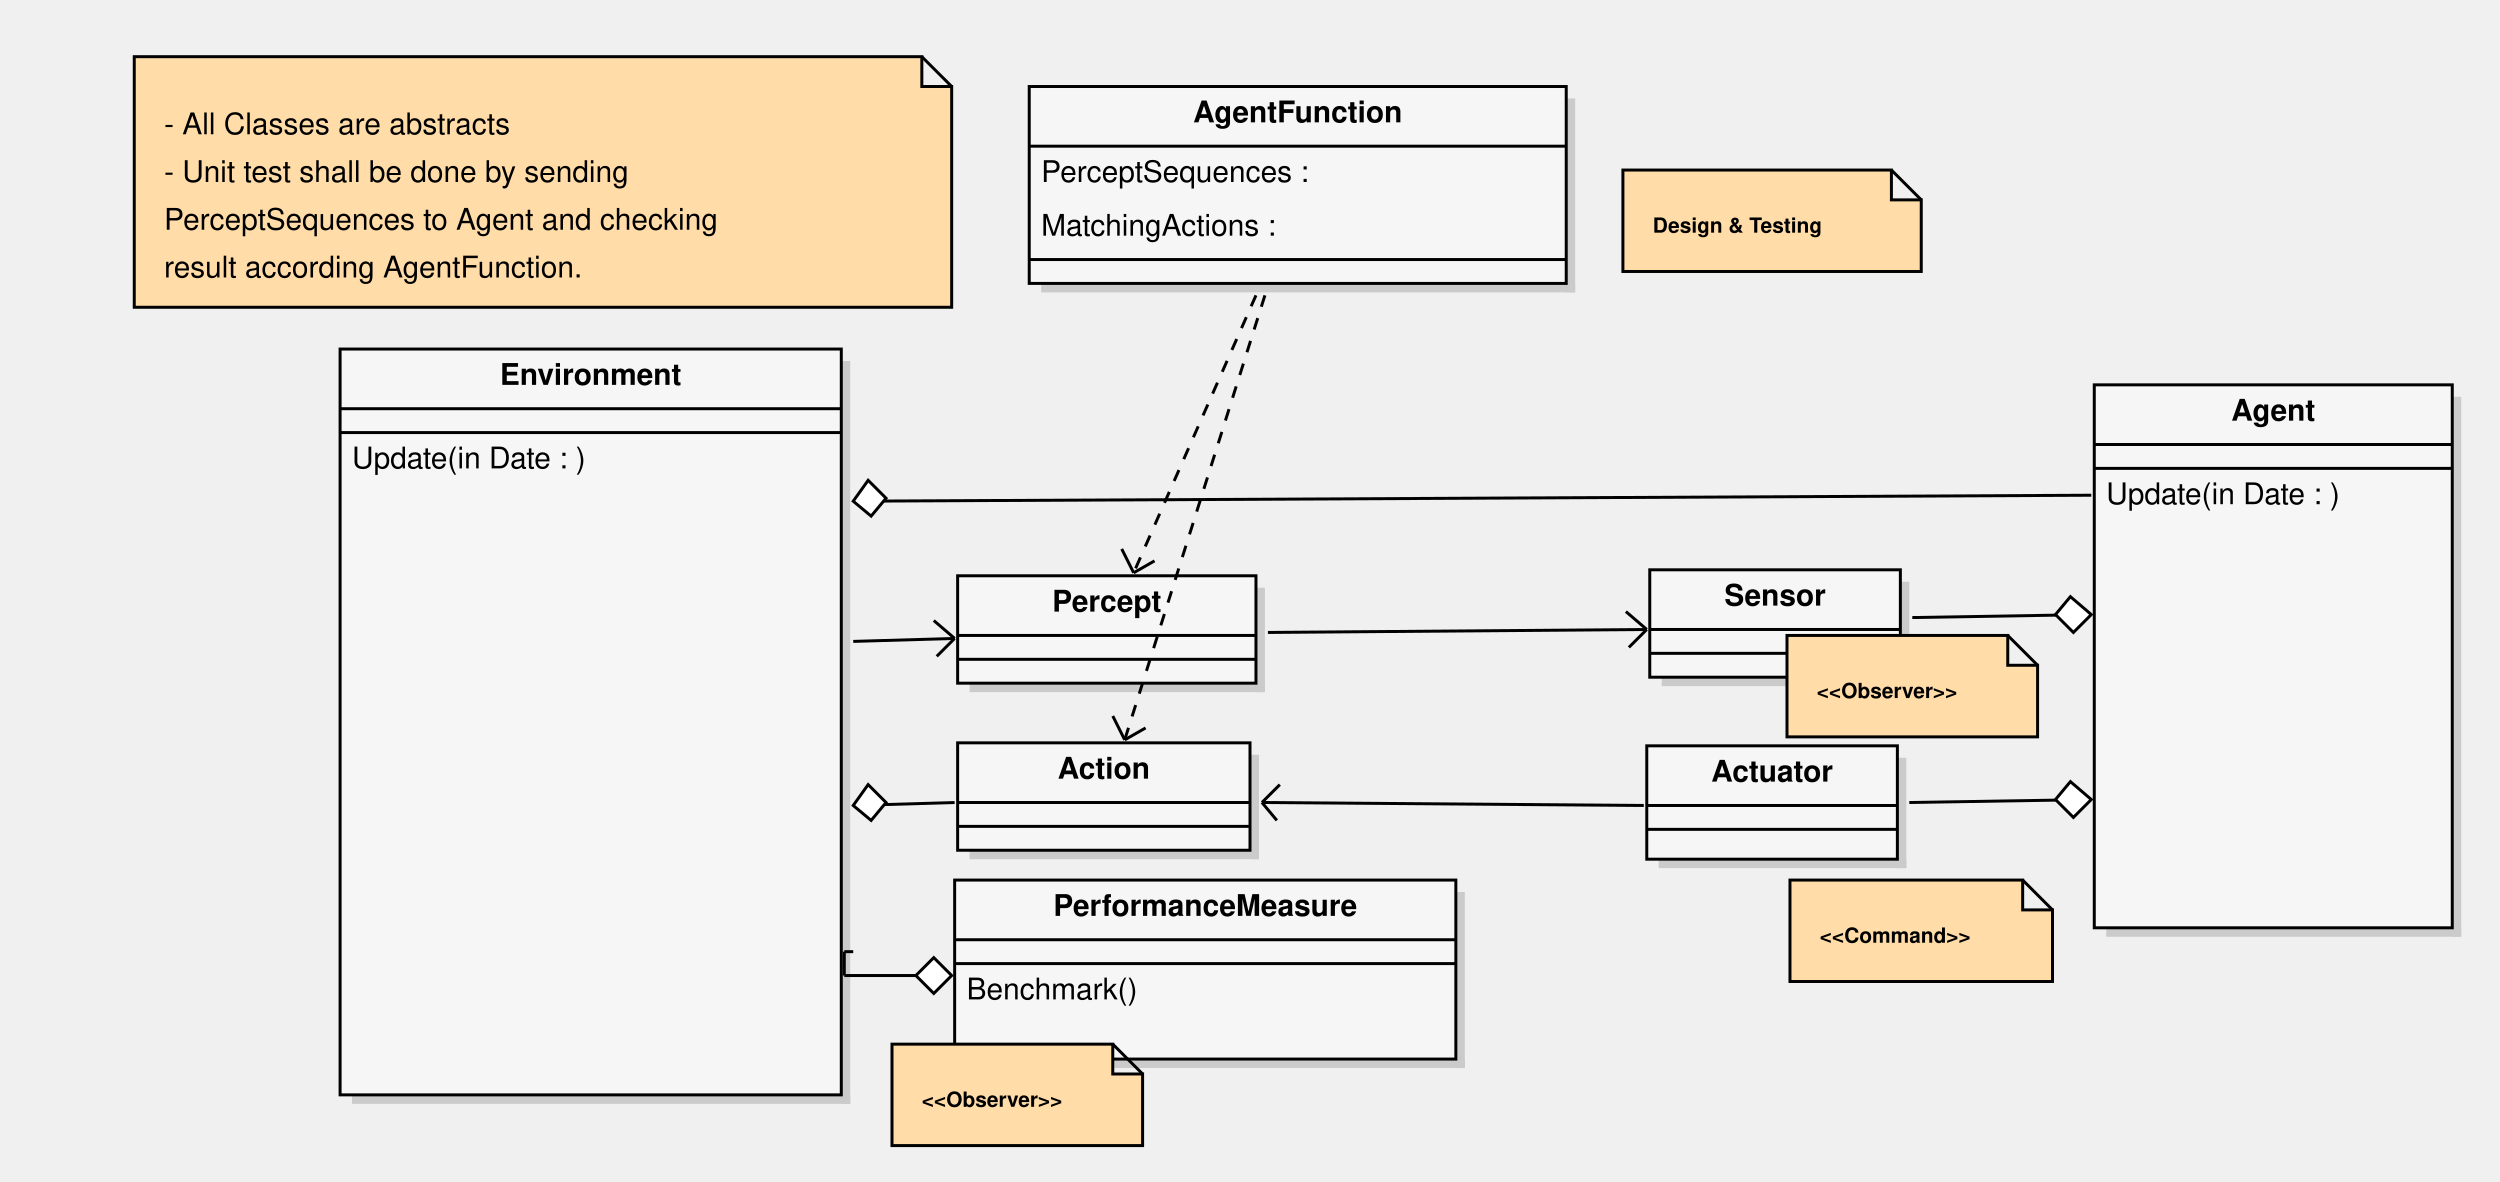
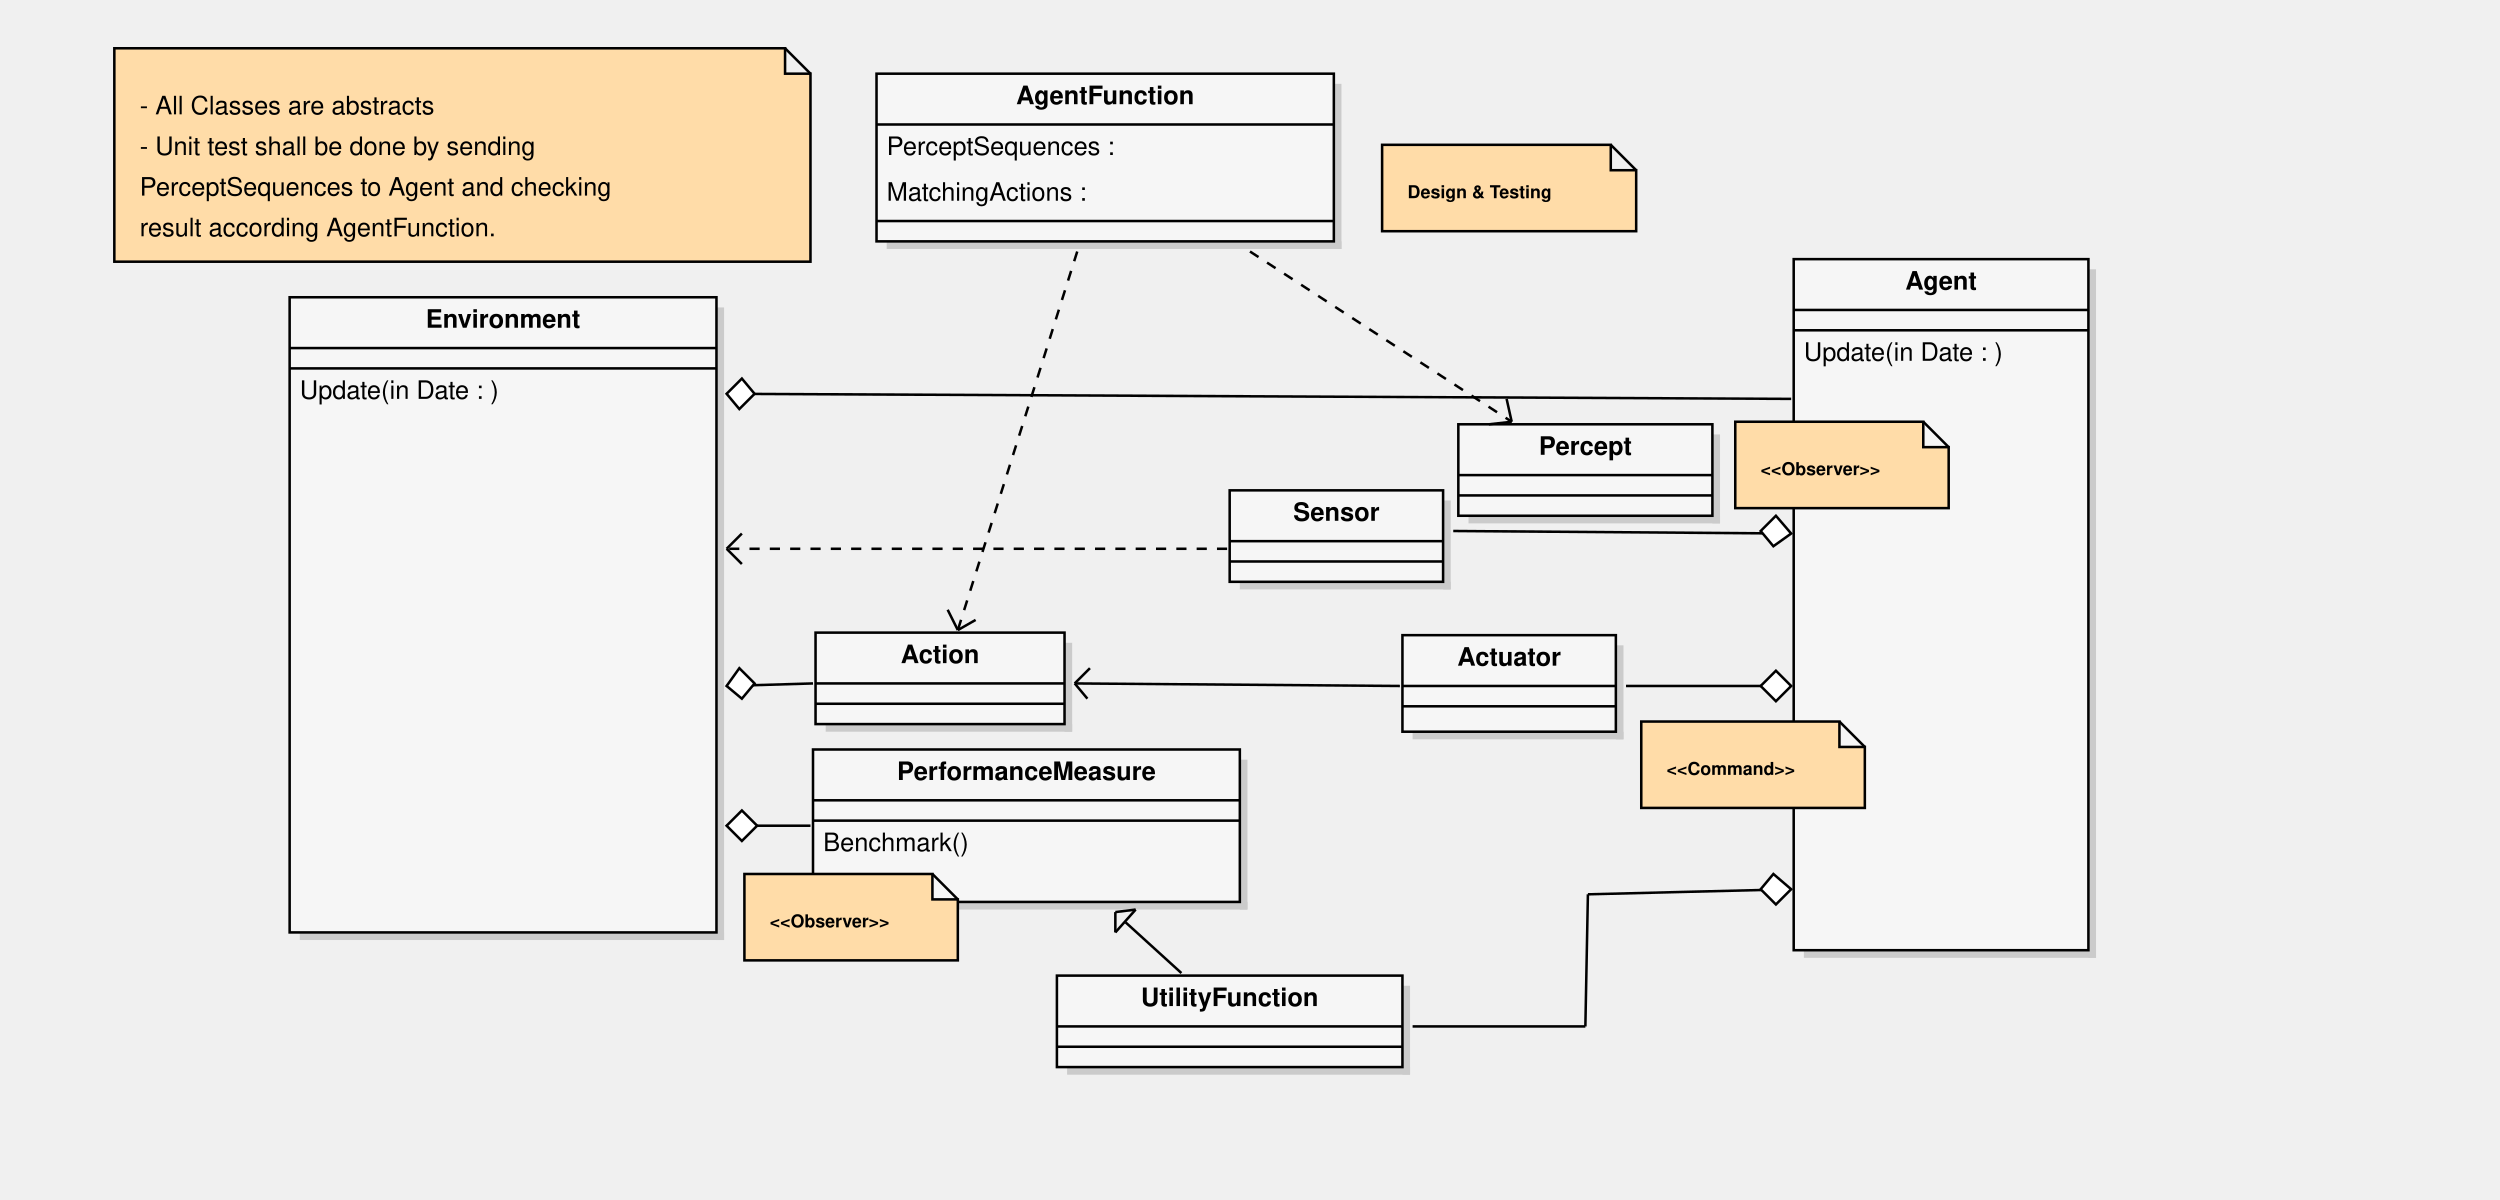
- <svg xmlns="http://www.w3.org/2000/svg" width="838" height="396" version="1.1">
+ <svg xmlns="http://www.w3.org/2000/svg" width="984" height="472" version="1.1">
  <g>
-     <rect fill="#cbcbcb" stroke="none" stroke-opacity="1" x="822" y="133" width="3" height="181" />
-     <rect fill="#cbcbcb" stroke="none" stroke-opacity="1" x="706" y="311" width="119" height="3" />
-     <rect fill="#f6f6f6" stroke="black" stroke-width="1" stroke-opacity="1" x="702" y="129" width="120" height="182" />
-     <text font-family="Helvetica" font-size="10" fill="#000000" xml:space="preserve" font-weight="bold" text-anchor="middle" x="762" y="141">Agent</text>
-     <line stroke="black" stroke-opacity="1" x1="702" y1="149" x2="822" y2="149" />
-     <line stroke="black" stroke-opacity="1" x1="702" y1="157" x2="822" y2="157" />
-     <text font-family="Helvetica" font-size="10" fill="#000000" xml:space="preserve" x="706" y="169">Update(in Date : )</text>
+     <rect fill="#cbcbcb" stroke="none" stroke-opacity="1" x="822" y="106" width="3" height="271" />
+     <rect fill="#cbcbcb" stroke="none" stroke-opacity="1" x="710" y="374" width="115" height="3" />
+     <rect fill="#f6f6f6" stroke="black" stroke-width="1" stroke-opacity="1" x="706" y="102" width="116" height="272" />
+     <text font-family="Helvetica" font-size="10" fill="#000000" xml:space="preserve" font-weight="bold" text-anchor="middle" x="764" y="114">Agent</text>
+     <line stroke="black" stroke-opacity="1" x1="706" y1="122" x2="822" y2="122" />
+     <line stroke="black" stroke-opacity="1" x1="706" y1="130" x2="822" y2="130" />
+     <text font-family="Helvetica" font-size="10" fill="#000000" xml:space="preserve" x="710" y="142">Update(in Date : )</text>
  </g>
  <g>
-     <polygon fill="#ffdca8" stroke="black" stroke-opacity="1" points="600,295 678,295 678,305 688,305 688,329 600,329 600,295" />
-     <line stroke="black" stroke-opacity="1" x1="678" y1="295" x2="688" y2="305" />
-     <text font-family="Helvetica" font-size="7" fill="#000000" xml:space="preserve" font-weight="bold" x="610" y="316">&lt;&lt;Command&gt;&gt;</text>
+     <rect fill="#cbcbcb" stroke="none" stroke-opacity="1" x="552" y="388" width="3" height="35" />
+     <rect fill="#cbcbcb" stroke="none" stroke-opacity="1" x="420" y="420" width="135" height="3" />
+     <rect fill="#f6f6f6" stroke="black" stroke-width="1" stroke-opacity="1" x="416" y="384" width="136" height="36" />
+     <text font-family="Helvetica" font-size="10" fill="#000000" xml:space="preserve" font-weight="bold" text-anchor="middle" x="484" y="396">UtilityFunction</text>
+     <line stroke="black" stroke-opacity="1" x1="416" y1="404" x2="552" y2="404" />
+     <line stroke="black" stroke-opacity="1" x1="416" y1="412" x2="552" y2="412" />
+   </g>
+   <g>
+     <polygon fill="#ffdca8" stroke="black" stroke-opacity="1" points="646,284 724,284 724,294 734,294 734,318 646,318 646,284" />
+     <line stroke="black" stroke-opacity="1" x1="724" y1="284" x2="734" y2="294" />
+     <text font-family="Helvetica" font-size="7" fill="#000000" xml:space="preserve" font-weight="bold" x="656" y="305">&lt;&lt;Command&gt;&gt;</text>
  </g>
  <g>
    <polygon fill="#ffdca8" stroke="black" stroke-opacity="1" points="45,19 309,19 309,29 319,29 319,103 45,103 45,19" />
    <line stroke="black" stroke-opacity="1" x1="309" y1="19" x2="319" y2="29" />
    <text font-family="Helvetica" font-size="10" fill="#000000" xml:space="preserve" x="55" y="45">- All Classes are abstracts</text>
    <text font-family="Helvetica" font-size="10" fill="#000000" xml:space="preserve" x="55" y="61">- Unit test shall be done by sending</text>
    <text font-family="Helvetica" font-size="10" fill="#000000" xml:space="preserve" x="55" y="77">PerceptSequences to Agent and checking</text>
    <text font-family="Helvetica" font-size="10" fill="#000000" xml:space="preserve" x="55" y="93">result according AgentFunction.</text>
  </g>
  <g>
    <polygon fill="#ffdca8" stroke="black" stroke-opacity="1" points="544,57 634,57 634,67 644,67 644,91 544,91 544,57" />
    <line stroke="black" stroke-opacity="1" x1="634" y1="57" x2="644" y2="67" />
    <text font-family="Helvetica" font-size="7" fill="#000000" xml:space="preserve" font-weight="bold" x="554" y="78">Design &amp; Testing</text>
  </g>
  <g>
    <rect fill="#cbcbcb" stroke="none" stroke-opacity="1" x="282" y="121" width="3" height="249" />
    <rect fill="#cbcbcb" stroke="none" stroke-opacity="1" x="118" y="367" width="167" height="3" />
    <rect fill="#f6f6f6" stroke="black" stroke-width="1" stroke-opacity="1" x="114" y="117" width="168" height="250" />
    <text font-family="Helvetica" font-size="10" fill="#000000" xml:space="preserve" font-weight="bold" text-anchor="middle" x="198" y="129">Environment</text>
    <line stroke="black" stroke-opacity="1" x1="114" y1="137" x2="282" y2="137" />
    <line stroke="black" stroke-opacity="1" x1="114" y1="145" x2="282" y2="145" />
    <text font-family="Helvetica" font-size="10" fill="#000000" xml:space="preserve" x="118" y="157">Update(in Date : )</text>
  </g>
  <g>
-     <rect fill="#cbcbcb" stroke="none" stroke-opacity="1" x="637" y="195" width="3" height="35" />
-     <rect fill="#cbcbcb" stroke="none" stroke-opacity="1" x="557" y="227" width="83" height="3" />
-     <rect fill="#f6f6f6" stroke="black" stroke-width="1" stroke-opacity="1" x="553" y="191" width="84" height="36" />
-     <text font-family="Helvetica" font-size="10" fill="#000000" xml:space="preserve" font-weight="bold" text-anchor="middle" x="595" y="203">Sensor</text>
-     <line stroke="black" stroke-opacity="1" x1="553" y1="211" x2="637" y2="211" />
-     <line stroke="black" stroke-opacity="1" x1="553" y1="219" x2="637" y2="219" />
+     <rect fill="#cbcbcb" stroke="none" stroke-opacity="1" x="568" y="197" width="3" height="35" />
+     <rect fill="#cbcbcb" stroke="none" stroke-opacity="1" x="488" y="229" width="83" height="3" />
+     <rect fill="#f6f6f6" stroke="black" stroke-width="1" stroke-opacity="1" x="484" y="193" width="84" height="36" />
+     <text font-family="Helvetica" font-size="10" fill="#000000" xml:space="preserve" font-weight="bold" text-anchor="middle" x="526" y="205">Sensor</text>
+     <line stroke="black" stroke-opacity="1" x1="484" y1="213" x2="568" y2="213" />
+     <line stroke="black" stroke-opacity="1" x1="484" y1="221" x2="568" y2="221" />
  </g>
  <g>
    <rect fill="#cbcbcb" stroke="none" stroke-opacity="1" x="636" y="254" width="3" height="37" />
    <rect fill="#cbcbcb" stroke="none" stroke-opacity="1" x="556" y="288" width="83" height="3" />
    <rect fill="#f6f6f6" stroke="black" stroke-width="1" stroke-opacity="1" x="552" y="250" width="84" height="38" />
    <text font-family="Helvetica" font-size="10" fill="#000000" xml:space="preserve" font-weight="bold" text-anchor="middle" x="594" y="262">Actuator</text>
    <line stroke="black" stroke-opacity="1" x1="552" y1="270" x2="636" y2="270" />
    <line stroke="black" stroke-opacity="1" x1="552" y1="278" x2="636" y2="278" />
  </g>
  <g>
-     <rect fill="#cbcbcb" stroke="none" stroke-opacity="1" x="421" y="197" width="3" height="35" />
-     <rect fill="#cbcbcb" stroke="none" stroke-opacity="1" x="325" y="229" width="99" height="3" />
-     <rect fill="#f6f6f6" stroke="black" stroke-width="1" stroke-opacity="1" x="321" y="193" width="100" height="36" />
-     <text font-family="Helvetica" font-size="10" fill="#000000" xml:space="preserve" font-weight="bold" text-anchor="middle" x="371" y="205">Percept</text>
-     <line stroke="black" stroke-opacity="1" x1="321" y1="213" x2="421" y2="213" />
-     <line stroke="black" stroke-opacity="1" x1="321" y1="221" x2="421" y2="221" />
+     <rect fill="#cbcbcb" stroke="none" stroke-opacity="1" x="674" y="171" width="3" height="35" />
+     <rect fill="#cbcbcb" stroke="none" stroke-opacity="1" x="578" y="203" width="99" height="3" />
+     <rect fill="#f6f6f6" stroke="black" stroke-width="1" stroke-opacity="1" x="574" y="167" width="100" height="36" />
+     <text font-family="Helvetica" font-size="10" fill="#000000" xml:space="preserve" font-weight="bold" text-anchor="middle" x="624" y="179">Percept</text>
+     <line stroke="black" stroke-opacity="1" x1="574" y1="187" x2="674" y2="187" />
+     <line stroke="black" stroke-opacity="1" x1="574" y1="195" x2="674" y2="195" />
  </g>
  <g>
    <rect fill="#cbcbcb" stroke="none" stroke-opacity="1" x="525" y="33" width="3" height="65" />
    <rect fill="#cbcbcb" stroke="none" stroke-opacity="1" x="349" y="95" width="179" height="3" />
    <rect fill="#f6f6f6" stroke="black" stroke-width="1" stroke-opacity="1" x="345" y="29" width="180" height="66" />
    <text font-family="Helvetica" font-size="10" fill="#000000" xml:space="preserve" font-weight="bold" text-anchor="middle" x="435" y="41">AgentFunction</text>
    <line stroke="black" stroke-opacity="1" x1="345" y1="49" x2="525" y2="49" />
    <text font-family="Helvetica" font-size="10" fill="#000000" xml:space="preserve" x="349" y="61">PerceptSequences : </text>
    <text font-family="Helvetica" font-size="10" fill="#000000" xml:space="preserve" x="349" y="79">MatchingActions : </text>
    <line stroke="black" stroke-opacity="1" x1="345" y1="87" x2="525" y2="87" />
  </g>
  <g>
    <rect fill="#cbcbcb" stroke="none" stroke-opacity="1" x="488" y="299" width="3" height="59" />
    <rect fill="#cbcbcb" stroke="none" stroke-opacity="1" x="324" y="355" width="167" height="3" />
    <rect fill="#f6f6f6" stroke="black" stroke-width="1" stroke-opacity="1" x="320" y="295" width="168" height="60" />
    <text font-family="Helvetica" font-size="10" fill="#000000" xml:space="preserve" font-weight="bold" text-anchor="middle" x="404" y="307">PerformanceMeasure</text>
    <line stroke="black" stroke-opacity="1" x1="320" y1="315" x2="488" y2="315" />
    <line stroke="black" stroke-opacity="1" x1="320" y1="323" x2="488" y2="323" />
    <text font-family="Helvetica" font-size="10" fill="#000000" xml:space="preserve" x="324" y="335">Benchmark()</text>
  </g>
  <g>
-     <line stroke="black" stroke-opacity="1" x1="701" y1="206" x2="641" y2="207" />
-     <polygon fill="#ffffff" stroke="black" stroke-opacity="1" points="701,206 695,212 689,206 694,200" />
+     <line stroke="black" stroke-opacity="1" x1="286" y1="155" x2="705" y2="157" />
+     <polygon fill="#ffffff" stroke="black" stroke-opacity="1" points="286,155 292,149 297,155 291,161" />
  </g>
  <g>
-     <line stroke="black" stroke-opacity="1" x1="286" y1="168" x2="701" y2="166" />
-     <polygon fill="#ffffff" stroke="black" stroke-opacity="1" points="286,168 291,161 297,167 292,173" />
+     <line stroke="black" stroke-opacity="1" x1="705" y1="270" x2="640" y2="270" />
+     <polygon fill="#ffffff" stroke="black" stroke-opacity="1" points="705,270 699,276 693,270 699,264" />
  </g>
  <g>
-     <line stroke="black" stroke-opacity="1" x1="701" y1="268" x2="640" y2="269" />
-     <polygon fill="#ffffff" stroke="black" stroke-opacity="1" points="701,268 695,274 689,268 694,262" />
+     <line stroke="black" stroke-opacity="1" x1="705" y1="210" x2="572" y2="209" />
+     <polygon fill="#ffffff" stroke="black" stroke-opacity="1" points="705,210 698,215 693,209 699,203" />
  </g>
  <g>
-     <line stroke="black" stroke-opacity="1" x1="552" y1="211" x2="545" y2="205" />
-     <line stroke="black" stroke-opacity="1" x1="552" y1="211" x2="546" y2="217" />
-     <line stroke="black" stroke-opacity="1" x1="425" y1="212" x2="552" y2="211" />
+     <line stroke="black" stroke-opacity="1" x1="286" y1="216" x2="292" y2="222" />
+     <line stroke="black" stroke-opacity="1" x1="286" y1="216" x2="292" y2="210" />
+     <line stroke-dasharray="4,4" stroke="black" stroke-opacity="1" x1="483" y1="216" x2="286" y2="216" />
  </g>
  <g>
-     <line stroke="black" stroke-opacity="1" x1="320" y1="214" x2="313" y2="208" />
-     <line stroke="black" stroke-opacity="1" x1="320" y1="214" x2="314" y2="220" />
-     <line stroke="black" stroke-opacity="1" x1="286" y1="215" x2="320" y2="214" />
+     <line stroke="black" stroke-opacity="1" x1="286" y1="325" x2="319" y2="325" />
+     <polygon fill="#ffffff" stroke="black" stroke-opacity="1" points="286,325 292,319 298,325 292,331" />
  </g>
  <g>
-     <line stroke="black" stroke-opacity="1" x1="319" y1="327" x2="283" y2="327" />
-     <polygon fill="#ffffff" stroke="black" stroke-opacity="1" points="319,327 313,333 307,327 313,321" />
+     <line stroke="black" stroke-opacity="1" x1="705" y1="350" x2="625" y2="352" />
+     <polygon fill="#ffffff" stroke="black" stroke-opacity="1" points="705,350 699,356 693,350 698,344" />
  </g>
  <g>
-     <line stroke="black" stroke-opacity="1" x1="283" y1="327" x2="283" y2="319" />
+     <line stroke="#000000" stroke-opacity="1" x1="465" y1="383" x2="443" y2="363" />
+     <line stroke="#000000" stroke-opacity="1" x1="439" y1="359" x2="439" y2="367" />
+     <line stroke="#000000" stroke-opacity="1" x1="439" y1="359" x2="447" y2="358" />
+     <line stroke="#000000" stroke-opacity="1" x1="439" y1="367" x2="447" y2="358" />
  </g>
  <g>
-     <line stroke="black" stroke-opacity="1" x1="283" y1="319" x2="286" y2="319" />
+     <line stroke="black" stroke-opacity="1" x1="625" y1="352" x2="624" y2="404" />
  </g>
  <g>
-     <polygon fill="#ffdca8" stroke="black" stroke-opacity="1" points="599,213 673,213 673,223 683,223 683,247 599,247 599,213" />
-     <line stroke="black" stroke-opacity="1" x1="673" y1="213" x2="683" y2="223" />
-     <text font-family="Helvetica" font-size="7" fill="#000000" xml:space="preserve" font-weight="bold" x="609" y="234">&lt;&lt;Observer&gt;&gt;</text>
+     <line stroke="black" stroke-opacity="1" x1="624" y1="404" x2="556" y2="404" />
  </g>
  <g>
-     <polygon fill="#ffdca8" stroke="black" stroke-opacity="1" points="299,350 373,350 373,360 383,360 383,384 299,384 299,350" />
-     <line stroke="black" stroke-opacity="1" x1="373" y1="350" x2="383" y2="360" />
-     <text font-family="Helvetica" font-size="7" fill="#000000" xml:space="preserve" font-weight="bold" x="309" y="371">&lt;&lt;Observer&gt;&gt;</text>
+     <polygon fill="#ffdca8" stroke="black" stroke-opacity="1" points="683,166 757,166 757,176 767,176 767,200 683,200 683,166" />
+     <line stroke="black" stroke-opacity="1" x1="757" y1="166" x2="767" y2="176" />
+     <text font-family="Helvetica" font-size="7" fill="#000000" xml:space="preserve" font-weight="bold" x="693" y="187">&lt;&lt;Observer&gt;&gt;</text>
+   </g>
+   <g>
+     <polygon fill="#ffdca8" stroke="black" stroke-opacity="1" points="293,344 367,344 367,354 377,354 377,378 293,378 293,344" />
+     <line stroke="black" stroke-opacity="1" x1="367" y1="344" x2="377" y2="354" />
+     <text font-family="Helvetica" font-size="7" fill="#000000" xml:space="preserve" font-weight="bold" x="303" y="365">&lt;&lt;Observer&gt;&gt;</text>
  </g>
  <g>
    <rect fill="#cbcbcb" stroke="none" stroke-opacity="1" x="419" y="253" width="3" height="35" />
    <rect fill="#cbcbcb" stroke="none" stroke-opacity="1" x="325" y="285" width="97" height="3" />
    <rect fill="#f6f6f6" stroke="black" stroke-width="1" stroke-opacity="1" x="321" y="249" width="98" height="36" />
    <text font-family="Helvetica" font-size="10" fill="#000000" xml:space="preserve" font-weight="bold" text-anchor="middle" x="370" y="261">Action</text>
    <line stroke="black" stroke-opacity="1" x1="321" y1="269" x2="419" y2="269" />
    <line stroke="black" stroke-opacity="1" x1="321" y1="277" x2="419" y2="277" />
  </g>
  <g>
+     <line stroke="black" stroke-opacity="1" x1="595" y1="166" x2="593" y2="157" />
+     <line stroke="black" stroke-opacity="1" x1="595" y1="166" x2="586" y2="167" />
+     <line stroke-dasharray="4,4" stroke="black" stroke-opacity="1" x1="492" y1="99" x2="595" y2="166" />
+   </g>
+   <g>
    <line stroke="black" stroke-opacity="1" x1="377" y1="248" x2="384" y2="244" />
    <line stroke="black" stroke-opacity="1" x1="377" y1="248" x2="373" y2="240" />
    <line stroke-dasharray="4,4" stroke="black" stroke-opacity="1" x1="424" y1="99" x2="377" y2="248" />
-   </g>
-   <g>
-     <line stroke="black" stroke-opacity="1" x1="286" y1="270" x2="320" y2="269" />
-     <polygon fill="#ffffff" stroke="black" stroke-opacity="1" points="286,270 291,263 297,269 292,275" />
  </g>
  <g>
    <line stroke="black" stroke-opacity="1" x1="423" y1="269" x2="428" y2="275" />
    <line stroke="black" stroke-opacity="1" x1="423" y1="269" x2="429" y2="263" />
    <line stroke="black" stroke-opacity="1" x1="551" y1="270" x2="423" y2="269" />
  </g>
  <g>
-     <line stroke="black" stroke-opacity="1" x1="380" y1="192" x2="387" y2="188" />
-     <line stroke="black" stroke-opacity="1" x1="380" y1="192" x2="376" y2="184" />
-     <line stroke-dasharray="4,4" stroke="black" stroke-opacity="1" x1="421" y1="99" x2="380" y2="192" />
+     <line stroke="black" stroke-opacity="1" x1="286" y1="270" x2="320" y2="269" />
+     <polygon fill="#ffffff" stroke="black" stroke-opacity="1" points="286,270 291,263 297,269 292,275" />
  </g>
</svg>
